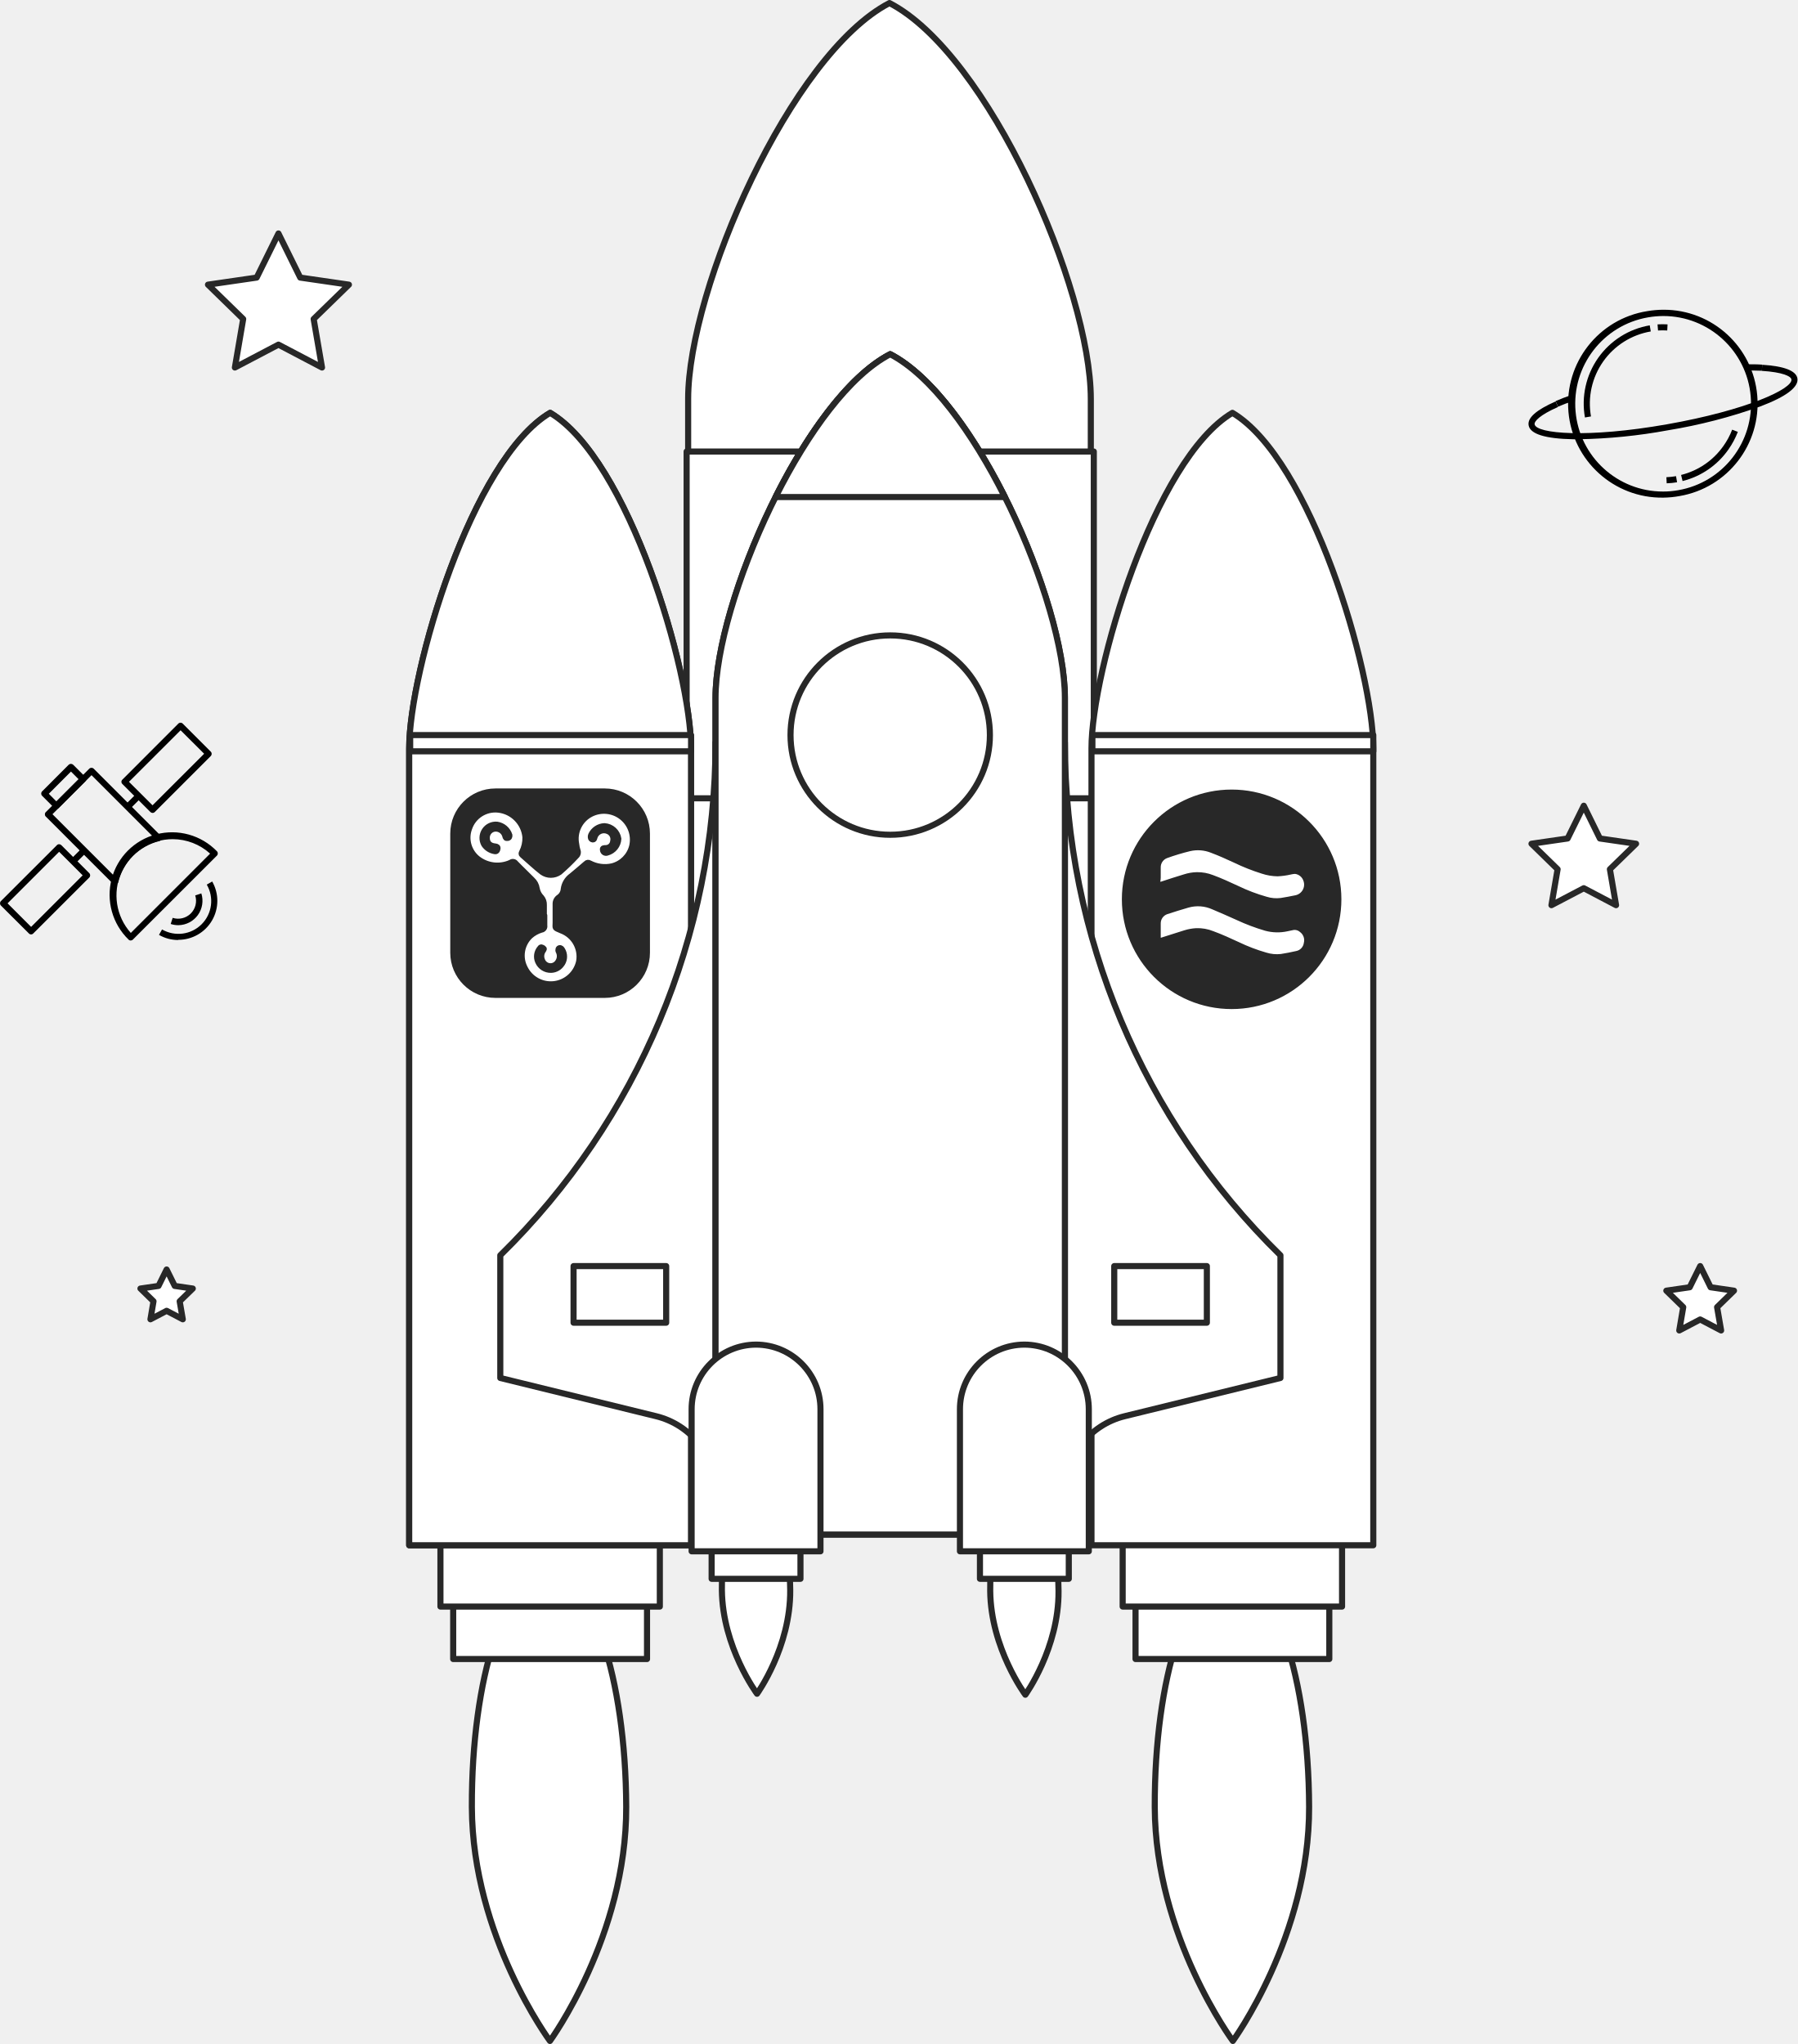
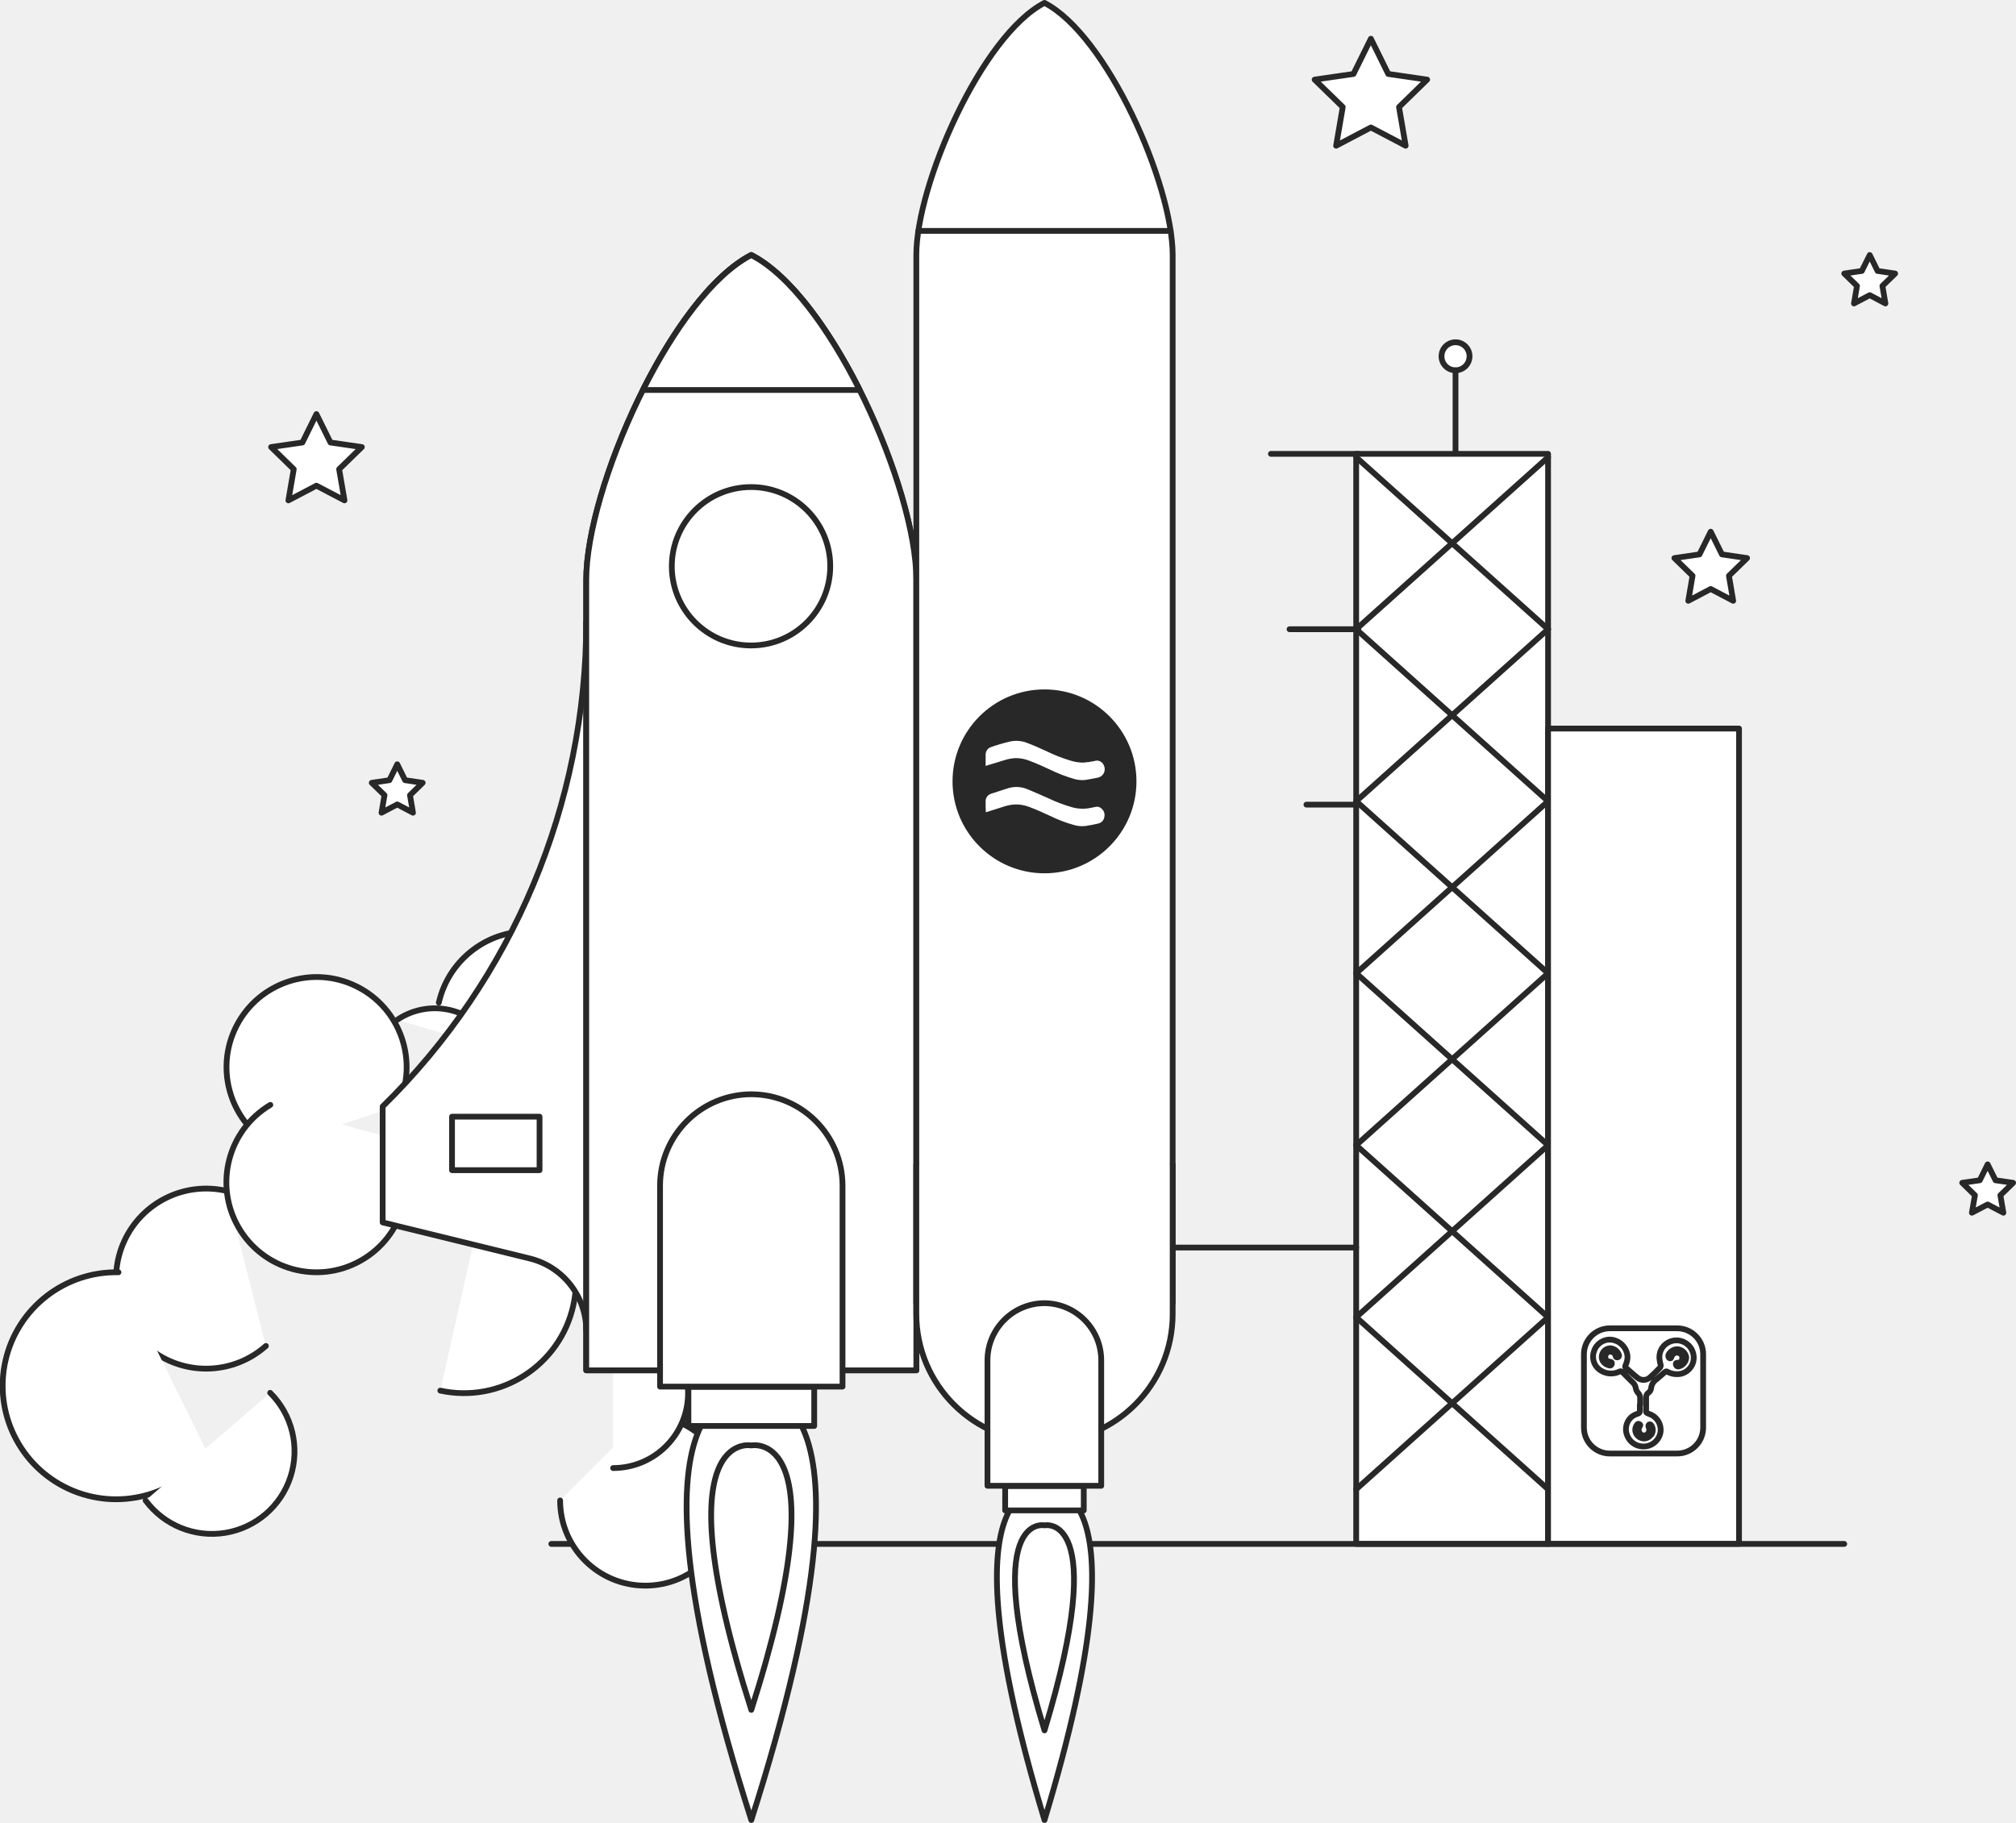
- <svg xmlns="http://www.w3.org/2000/svg" viewBox="0 0 294.62 335.04">
+ <svg xmlns="http://www.w3.org/2000/svg" viewBox="0 0 349.66 316.22">
  <defs>
-     <style>.cls-1,.cls-3,.cls-4{fill:#fff;}.cls-1,.cls-2,.cls-3,.cls-4{stroke:#282828;stroke-linecap:round;stroke-linejoin:round;}.cls-2{fill:#282828;}.cls-3,.cls-4{fill-rule:evenodd;}.cls-4{stroke-width:0.75px;}</style>
+     <style>.cls-1,.cls-2{fill:#fff;}.cls-1,.cls-2,.cls-3{stroke:#282828;stroke-linecap:round;stroke-linejoin:round;}.cls-2{fill-rule:evenodd;}.cls-3{fill:#282828;}</style>
  </defs>
  <g id="Layer_2" data-name="Layer 2">
    <g id="Layer_1-2" data-name="Layer 1">
-       <path class="cls-1" d="M77.34,296.21c-.07-21.19,5.53-38.36,12.51-38.37s12.72,17.16,12.79,38.33-12.5,38.37-12.5,38.37S77.42,317.39,77.34,296.21Z" />
-       <path class="cls-1" d="M189.27,296.21c-.07-21.19,5.53-38.36,12.51-38.37S214.5,275,214.57,296.17s-12.5,38.37-12.5,38.37S189.35,317.39,189.27,296.21Z" />
-       <path class="cls-1" d="M118.32,260.63c-.08-9.38,2.35-17,5.45-17s5.67,7.62,5.75,17-5.44,17-5.44,17S118.41,270,118.32,260.63Z" />
-       <path class="cls-1" d="M162.3,260.79c-.08-9.38,2.35-17,5.45-17s5.67,7.63,5.75,17-5.44,17-5.44,17S162.39,270.17,162.3,260.79Z" />
-       <path class="cls-1" d="M145.79.5h0c-16.16,8.38-33,46.76-33,64.9v158h66V65.4C178.78,47.26,162,8.88,145.79.5Z" />
-       <rect class="cls-1" x="112.54" y="74.01" width="66.74" height="56.84" />
-       <rect class="cls-1" x="74.28" y="258.73" width="31.77" height="13.21" />
-       <rect class="cls-1" x="72.19" y="250.13" width="35.96" height="13.21" />
-       <rect class="cls-1" x="186.12" y="258.73" width="31.76" height="13.21" />
-       <rect class="cls-1" x="184.01" y="250.13" width="35.96" height="13.21" />
-       <path class="cls-1" d="M90.17,67.67c-12.83,7.61-23.1,42.31-23.1,55V253.29h46.19V122.68C113.26,110,103,75.28,90.17,67.67Z" />
-       <path class="cls-1" d="M90.17,67.67c-12.83,7.61-23.1,42.31-23.1,55V253.29h46.19V122.68C113.26,110,103,75.28,90.17,67.67Z" />
-       <path class="cls-1" d="M202,67.67c-12.83,7.61-23.1,42.31-23.1,55V253.29h46.19V122.68C225.09,110,214.82,75.28,202,67.67Z" />
-       <rect class="cls-1" x="67.23" y="120.49" width="46.04" height="2.66" />
-       <rect class="cls-1" x="179.05" y="120.49" width="46.04" height="2.66" />
-       <path class="cls-1" d="M174.54,121.7H117.28A117.7,117.7,0,0,1,82,205.76h0v20.11l25.52,6.26a12.84,12.84,0,0,1,9.79,12.48h57.26a12.84,12.84,0,0,1,9.79-12.48l25.51-6.26V205.76h0A117.73,117.73,0,0,1,174.54,121.7Z" />
-       <path class="cls-1" d="M145.91,58.06h0c-14,7.27-28.63,40.57-28.63,56.32V251.53h57.26V114.38C174.54,98.63,159.93,65.33,145.91,58.06Z" />
-       <path class="cls-1" d="M145.91,58.06h0c-14,7.27-28.63,40.57-28.63,56.32V251.53h57.26V114.38C174.54,98.63,159.93,65.33,145.91,58.06Z" />
-       <path class="cls-1" d="M127.12,81.47H164.7c-5.3-10.57-12.11-19.95-18.79-23.41h0C139.23,61.52,132.42,70.9,127.12,81.47Z" />
-       <rect class="cls-1" x="94.01" y="207.53" width="15.18" height="9.28" />
-       <rect class="cls-1" x="182.63" y="207.53" width="15.18" height="9.28" />
-       <rect class="cls-1" x="116.64" y="254.26" width="14.56" height="4.53" />
-       <path class="cls-1" d="M123.92,220.4A10.59,10.59,0,0,0,113.36,231v23.28h21.12V231A10.59,10.59,0,0,0,123.92,220.4Z" />
-       <rect class="cls-1" x="160.62" y="254.26" width="14.56" height="4.53" />
-       <path class="cls-1" d="M167.9,220.4A10.59,10.59,0,0,0,157.34,231v23.28h21.12V231A10.59,10.59,0,0,0,167.9,220.4Z" />
-       <path class="cls-1" d="M162.25,120.49a16.34,16.34,0,1,1-16.34-16.34A16.34,16.34,0,0,1,162.25,120.49Z" />
-       <path class="cls-2" d="M219.36,147.4a17.49,17.49,0,1,1-17.49-17.48A17.49,17.49,0,0,1,219.36,147.4Z" />
-       <path class="cls-3" d="M189.75,143.28v-1.09a2.1,2.1,0,0,1,1.35-2,36.87,36.87,0,0,1,3.84-1.16,6.23,6.23,0,0,1,3.72.28c1.31.49,2.59,1.07,3.86,1.66a32.79,32.79,0,0,0,4.46,1.76,8,8,0,0,0,2.42.41,11.53,11.53,0,0,0,2-.27,4.47,4.47,0,0,1,.87-.13,2.17,2.17,0,0,1,1.85,1.5,2.28,2.28,0,0,1-1.71,3c-.81.16-1.62.33-2.44.45a6,6,0,0,1-2.53-.23,28.57,28.57,0,0,1-4.64-1.76c-1.37-.63-2.73-1.27-4.15-1.79a6.5,6.5,0,0,0-2.46-.45,6.89,6.89,0,0,0-2,.34c-1.25.38-2.5.78-3.73,1.19a.57.57,0,0,1-.78-.56C189.77,144.05,189.75,143.67,189.75,143.28Z" />
-       <path class="cls-3" d="M189.75,152.46v-1.09a2.09,2.09,0,0,1,1.41-2c1.15-.38,2.32-.74,3.49-1.08a6.2,6.2,0,0,1,4.26.31c1.34.57,2.68,1.15,4,1.75a32.52,32.52,0,0,0,4.59,1.73,7.19,7.19,0,0,0,3.42.08l1-.21a1.78,1.78,0,0,1,1.43.4,2.16,2.16,0,0,1,.85,2.28,2.06,2.06,0,0,1-1.66,1.75c-.84.2-1.69.35-2.54.49a6.36,6.36,0,0,1-2.6-.25,28.93,28.93,0,0,1-4.56-1.74c-1.36-.63-2.73-1.26-4.15-1.78a6.36,6.36,0,0,0-2.62-.46,7.55,7.55,0,0,0-1.78.32c-1.27.39-2.52.8-3.78,1.2a.53.53,0,0,1-.71-.27.46.46,0,0,1-.05-.23Z" />
-       <rect class="cls-2" x="74.3" y="129.74" width="31.73" height="33.33" rx="6.9" />
-       <path class="cls-4" d="M89.26,150.12c0-.59,0-1.19,0-1.79a1.88,1.88,0,0,0-.44-1.29,2.61,2.61,0,0,1-.73-1.4,2.53,2.53,0,0,0-.81-1.52c-.89-.91-1.82-1.77-2.7-2.69a.64.64,0,0,0-.91-.13,5.15,5.15,0,0,1-5.31-.62A4.31,4.31,0,0,1,77,135.83a4.41,4.41,0,0,1,4.67-3A4.89,4.89,0,0,1,86,137.23a5,5,0,0,1-.54,2.41c-.1.2-.16.39.06.57,1.09.93,2.13,1.94,3.27,2.82a2.57,2.57,0,0,0,3,0,34,34,0,0,0,2.73-2.64.92.92,0,0,0,.24-1.05,4.79,4.79,0,0,1-.19-.93,4.45,4.45,0,0,1,2.35-4.9,4.62,4.62,0,0,1,6.58,5.16,4.41,4.41,0,0,1-3.21,3.22,5.29,5.29,0,0,1-3.6-.49.53.53,0,0,0-.7.09c-.77.69-1.59,1.34-2.36,2a3.27,3.27,0,0,0-1.35,2.24,1.69,1.69,0,0,1-.71,1.26,1.38,1.38,0,0,0-.62,1.22c0,1,0,2,0,3s-.23.9,1,1.41a4.46,4.46,0,0,1,2.86,4.93,4.63,4.63,0,0,1-8.7,1.06,4.33,4.33,0,0,1,.85-5.11,4.78,4.78,0,0,1,1.79-1,.67.67,0,0,0,.58-.8c0-.55,0-1.11,0-1.66Zm7.52-13.29a.84.84,0,0,0-.06.44.47.47,0,0,0,.44.45c.28,0,.31-.17.37-.36a1.5,1.5,0,0,1,2.12-1,1.31,1.31,0,0,1,.73,1.54,1.11,1.11,0,0,1-1.09,1c-.29,0-.68,0-.58.44a.62.62,0,0,0,.84.53,2.6,2.6,0,0,0,1.92-2.38,2.57,2.57,0,0,0-2.4-2.19A2.64,2.64,0,0,0,96.78,136.83Zm-17.53,1.63a2.7,2.7,0,0,0,1.81,1.17c.39.09.55-.2.6-.52s-.17-.45-.48-.48c-.84-.08-1.26-.49-1.27-1.25a1.36,1.36,0,0,1,1.21-1.44,1.5,1.5,0,0,1,1.58,1.11c.06.32.18.47.51.42s.43-.29.4-.59a2.65,2.65,0,0,0-2.13-1.82A2.3,2.3,0,0,0,79.25,138.46Zm13,19.49a2.21,2.21,0,0,0,0-2.3c-.12-.21-.29-.4-.55-.35s-.37.37-.25.66a1.6,1.6,0,0,1-.13,1.73,1.33,1.33,0,0,1-1.27.56,1.37,1.37,0,0,1-1.11-.93,1.56,1.56,0,0,1,.18-1.49c.12-.19.22-.33,0-.48s-.49-.3-.68,0a2.17,2.17,0,0,0-.35,2.32,2.37,2.37,0,0,0,2.24,1.42A2.29,2.29,0,0,0,92.21,158Z" />
-       <path d="M255.37,66.66l-.4-.91c.79-.35,1.68-.7,2.65-1l.34.94C257,66,256.14,66.33,255.37,66.66Z" />
-       <path d="M288.78,60.77c-.77,0-1.6-.06-2.51-.06v-1c.91,0,1.78,0,2.57.06Z" />
-       <path d="M272.62,81.57A15.38,15.38,0,0,1,270,51a16,16,0,0,1,2.67-.23,15.38,15.38,0,0,1,2.62,30.54A15.93,15.93,0,0,1,272.62,81.57Zm0-29.77a15.08,15.08,0,0,0-2.5.22,14.38,14.38,0,0,0,2.46,28.55,13.89,13.89,0,0,0,2.49-.22,14.38,14.38,0,0,0-2.45-28.55Z" />
-       <path d="M273.18,79.22l-.05-1a11.92,11.92,0,0,0,1.58-.17l.17,1A12.26,12.26,0,0,1,273.18,79.22Z" />
-       <path d="M275.78,78.85l-.24-1a12,12,0,0,0,6.95-4.77,11.88,11.88,0,0,0,1.42-2.65l.93.36a13.43,13.43,0,0,1-1.53,2.87A13,13,0,0,1,275.78,78.85Z" />
-       <path d="M271.76,54.17l-.08-1a15,15,0,0,1,1.64,0l-.05,1A12.74,12.74,0,0,0,271.76,54.17Z" />
-       <path d="M259.78,68.43a13,13,0,0,1,10.62-15.1l.17,1a12,12,0,0,0-9.8,13.93Z" />
-       <path d="M258.76,72h-.91c-4.6-.09-7.05-.86-7.3-2.28-.22-1.23,1.23-2.51,4.42-3.92l.4.91c-3,1.32-3.92,2.35-3.84,2.84.27,1.54,8.65,2.3,21.69,0s20.67-5.82,20.4-7.37c-.09-.51-1.41-1.17-4.84-1.39l.06-1c3.66.23,5.54,1,5.76,2.22.25,1.42-1.8,3-6.1,4.62a86.09,86.09,0,0,1-15.11,3.9A88.66,88.66,0,0,1,258.76,72Z" />
-       <path d="M29.23,151.65a3.85,3.85,0,0,1-1.25-.2l.32-1A2.94,2.94,0,0,0,32,146.77l1-.33a4,4,0,0,1-3.76,5.21Z" />
-       <path d="M29.21,154.08a6.25,6.25,0,0,1-3.15-.84l.5-.89A5.37,5.37,0,0,0,33.89,145l.89-.51a6.39,6.39,0,0,1-5.57,9.56Z" />
-       <path d="M21.43,154.16h0a.48.48,0,0,1-.36-.15,10.24,10.24,0,1,1,14.48-14.48.51.51,0,0,1,0,.72L21.79,154A.51.51,0,0,1,21.43,154.16Zm6.88-16.61a9.22,9.22,0,0,0-6.87,15.37l13-13A9.17,9.17,0,0,0,28.31,137.55Z" />
-       <path d="M18.86,145a.48.48,0,0,1-.36-.16l-11-11a.51.51,0,0,1,0-.72L14.63,126a.52.52,0,0,1,.73,0l11,11a.51.51,0,0,1,.13.5.49.49,0,0,1-.36.36,9.19,9.19,0,0,0-6.75,6.75.56.56,0,0,1-.36.37ZM8.6,133.46l10,10a10.31,10.31,0,0,1,6.4-6.4l-10-10Z" />
-       <rect x="20.54" y="130.84" width="2.56" height="1.03" transform="translate(-86.44 53.83) rotate(-44.96)" />
-       <rect x="11.61" y="139.77" width="2.56" height="1.02" transform="translate(-95.42 50.2) rotate(-45)" />
-       <path d="M9.25,132.59a.47.47,0,0,1-.35-.15l-2-2a.51.51,0,0,1,0-.72l4.36-4.37a.54.54,0,0,1,.73,0l2,2a.51.51,0,0,1,0,.72l-4.36,4.36A.51.51,0,0,1,9.25,132.59ZM8,130.11l1.24,1.25,3.64-3.64-1.25-1.25Z" />
-       <path d="M25,133.25a.49.49,0,0,1-.35-.15l-4.59-4.59a.5.5,0,0,1-.16-.36.48.48,0,0,1,.16-.36l9.17-9.18a.51.51,0,0,1,.72,0l4.59,4.59a.48.48,0,0,1,.15.36.51.51,0,0,1-.15.37l-9.17,9.17A.51.51,0,0,1,25,133.25Zm-3.86-5.1L25,132l8.46-8.45L29.6,119.7Z" />
-       <path d="M5.1,153.16a.47.47,0,0,1-.36-.15L.15,148.43a.52.52,0,0,1,0-.73l9.18-9.17a.48.48,0,0,1,.36-.15h0a.51.51,0,0,1,.36.15l4.58,4.59a.51.51,0,0,1,0,.72L5.46,153A.47.47,0,0,1,5.1,153.16Zm-3.86-5.09,3.86,3.86,8.45-8.45-3.86-3.86Z" />
-       <polygon class="cls-1" points="259.59 132.07 262.23 137.44 268.16 138.3 263.87 142.48 264.88 148.37 259.59 145.59 254.29 148.37 255.3 142.48 251.02 138.3 256.94 137.44 259.59 132.07" />
-       <polygon class="cls-1" points="27.31 208.09 28.64 210.78 31.6 211.21 29.45 213.3 29.96 216.25 27.31 214.86 24.66 216.25 25.16 213.3 23.02 211.21 25.98 210.78 27.31 208.09" />
-       <polygon class="cls-1" points="45.64 38.27 49.21 45.5 57.19 46.66 51.41 52.29 52.78 60.24 45.64 56.49 38.5 60.24 39.86 52.29 34.09 46.66 42.07 45.5 45.64 38.27" />
-       <polygon class="cls-1" points="278.67 207.53 280.38 211 284.21 211.56 281.44 214.26 282.1 218.08 278.67 216.28 275.24 218.08 275.89 214.26 273.12 211.56 276.95 211 278.67 207.53" />
+       <rect class="cls-1" x="235.22" y="78.73" width="33.28" height="189.09" />
+       <line class="cls-1" x1="235.22" y1="228.5" x2="268.5" y2="198.66" />
+       <line class="cls-1" x1="268.5" y1="228.5" x2="235.22" y2="198.66" />
+       <line class="cls-1" x1="235.22" y1="258.34" x2="268.5" y2="228.5" />
+       <line class="cls-1" x1="268.5" y1="258.34" x2="235.22" y2="228.5" />
+       <line class="cls-1" x1="235.22" y1="198.66" x2="268.5" y2="168.83" />
+       <line class="cls-1" x1="268.5" y1="198.66" x2="235.22" y2="168.83" />
+       <line class="cls-1" x1="235.22" y1="168.83" x2="268.5" y2="138.99" />
+       <line class="cls-1" x1="268.5" y1="168.83" x2="235.22" y2="138.99" />
+       <line class="cls-1" x1="235.22" y1="138.99" x2="268.5" y2="109.15" />
+       <line class="cls-1" x1="268.5" y1="138.99" x2="235.22" y2="109.15" />
+       <line class="cls-1" x1="235.22" y1="109.15" x2="268.5" y2="79.32" />
+       <line class="cls-1" x1="268.5" y1="109.15" x2="235.22" y2="79.32" />
+       <line class="cls-1" x1="220.43" y1="78.73" x2="235.59" y2="78.73" />
+       <line class="cls-1" x1="223.66" y1="109.15" x2="235.59" y2="109.15" />
+       <line class="cls-1" x1="226.59" y1="139.58" x2="235.59" y2="139.58" />
+       <rect class="cls-1" x="268.5" y="126.38" width="33.12" height="141.43" />
+       <line class="cls-1" x1="319.87" y1="267.82" x2="95.62" y2="267.82" />
+       <line class="cls-1" x1="235.22" y1="216.41" x2="200.05" y2="216.41" />
+       <path class="cls-1" d="M254.88,61.81a2.43,2.43,0,1,1-2.43-2.44A2.43,2.43,0,0,1,254.88,61.81Z" />
+       <line class="cls-1" x1="252.45" y1="64.24" x2="252.45" y2="78.35" />
+       <rect class="cls-1" x="274.72" y="230.42" width="20.68" height="21.72" rx="4.5" />
+       <path class="cls-2" d="M284.47,243.71c0-.39,0-.78,0-1.17a1.23,1.23,0,0,0-.29-.84,1.71,1.71,0,0,1-.47-.91,1.63,1.63,0,0,0-.54-1c-.57-.59-1.18-1.15-1.75-1.75a.42.42,0,0,0-.6-.08,3.36,3.36,0,0,1-3.46-.41,2.81,2.81,0,0,1-.89-3.16,2.87,2.87,0,0,1,3-2,3.18,3.18,0,0,1,2.81,2.87,3.32,3.32,0,0,1-.35,1.58c-.06.13-.1.25,0,.37.71.6,1.39,1.26,2.13,1.83a1.68,1.68,0,0,0,2,0,24.09,24.09,0,0,0,1.78-1.72.63.63,0,0,0,.16-.69,2.38,2.38,0,0,1-.13-.6,2.89,2.89,0,0,1,1.53-3.19,3,3,0,0,1,4.29,3.36,2.89,2.89,0,0,1-2.1,2.1,3.47,3.47,0,0,1-2.34-.32.34.34,0,0,0-.45,0c-.51.45-1,.88-1.54,1.33a2.07,2.07,0,0,0-.88,1.46,1.1,1.1,0,0,1-.47.82.91.91,0,0,0-.4.8c0,.65,0,1.3,0,2s-.16.59.61.92a2.9,2.9,0,0,1,1.87,3.21,3,3,0,0,1-3.38,2.37,3,3,0,0,1-2.3-1.68,2.85,2.85,0,0,1,.56-3.33,3.12,3.12,0,0,1,1.17-.64.44.44,0,0,0,.38-.53c0-.35,0-.71,0-1.07Zm4.9-8.66a.66.66,0,0,0,0,.28.34.34,0,0,0,.29.3c.18,0,.2-.12.24-.24a1,1,0,0,1,1.38-.66.86.86,0,0,1,.48,1,.72.72,0,0,1-.71.66c-.19,0-.44,0-.38.29a.41.41,0,0,0,.55.34,1.7,1.7,0,0,0,1.25-1.55,1.67,1.67,0,0,0-1.56-1.43A1.72,1.72,0,0,0,289.37,235.05ZM278,236.11a1.76,1.76,0,0,0,1.18.76c.25.06.36-.13.39-.34s-.11-.29-.31-.31c-.55-.06-.82-.32-.83-.82a.89.89,0,0,1,.79-.94,1,1,0,0,1,1,.73c0,.2.12.3.33.27s.28-.19.26-.38a1.73,1.73,0,0,0-1.39-1.19A1.5,1.5,0,0,0,278,236.11Zm8.45,12.7a1.44,1.44,0,0,0,0-1.5c-.07-.14-.18-.26-.35-.23s-.25.24-.17.43a1.05,1.05,0,0,1-.08,1.13.85.85,0,0,1-.83.36.86.86,0,0,1-.72-.6,1,1,0,0,1,.11-1c.08-.12.15-.21,0-.31s-.31-.19-.44,0a1.44,1.44,0,0,0-.23,1.51,1.57,1.57,0,0,0,1.47.93A1.51,1.51,0,0,0,286.4,248.81Z" />
+       <path class="cls-1" d="M111.93,245.5a14.78,14.78,0,1,1-14.78,14.78" />
+       <path class="cls-1" d="M106.34,228.66a13,13,0,0,1,0,26" />
+       <path class="cls-1" d="M84.86,203.31a19.43,19.43,0,0,1-8.49,37.92" />
+       <path class="cls-1" d="M46.12,233.48a15.62,15.62,0,1,1-6.85-26.9" />
+       <path class="cls-1" d="M36,252.07A19.69,19.69,0,1,1,20.55,220.7" />
+       <path class="cls-1" d="M46.86,241.61a14.32,14.32,0,1,1-21.61,18.67" />
+       <path class="cls-1" d="M47.6,198.91A15.62,15.62,0,1,1,69,191.84" />
+       <path class="cls-1" d="M68.6,197.6a15.62,15.62,0,1,1-21.71-5.94" />
+       <path class="cls-1" d="M76.11,173.93a15.92,15.92,0,1,1,18.74,19.14" />
+       <path class="cls-1" d="M68.9,176.9A11.64,11.64,0,0,1,86.13,182" />
+       <path class="cls-1" d="M81.76,181.5a14.16,14.16,0,0,1,10.39,23.79" />
+       <path class="cls-1" d="M158.93,107.88H101.68a117.72,117.72,0,0,1-35.31,84.06h0v20.11l25.52,6.26a12.86,12.86,0,0,1,9.79,12.48h57.25" />
+       <path class="cls-1" d="M130.3,44.24h0c-14,7.27-28.62,40.58-28.62,56.32V237.71h57.25V100.56C158.93,84.82,144.32,51.51,130.3,44.24Z" />
+       <path class="cls-1" d="M130.3,44.24h0c-14,7.27-28.62,40.58-28.62,56.32V237.71h57.25V100.56C158.93,84.82,144.32,51.51,130.3,44.24Z" />
+       <path class="cls-1" d="M111.51,67.65H149.1c-5.31-10.57-12.12-20-18.8-23.41h0C123.62,47.7,116.82,57.08,111.51,67.65Z" />
+       <rect class="cls-1" x="78.4" y="193.71" width="15.18" height="9.28" />
+       <path class="cls-1" d="M144,98.22a13.74,13.74,0,1,1-13.73-13.73A13.73,13.73,0,0,1,144,98.22Z" />
+       <path class="cls-1" d="M130.31,315.72c-25.26-79.13,0-73.94,0-73.94S155.56,236.59,130.31,315.72Z" />
+       <path class="cls-1" d="M130.31,296.61c-15.67-49.09,0-45.87,0-45.87S146,247.52,130.31,296.61Z" />
+       <rect class="cls-1" x="119.4" y="240.57" width="21.82" height="6.79" />
+       <path class="cls-1" d="M130.31,189.82a15.87,15.87,0,0,0-15.83,15.82v34.89h31.65V205.64A15.87,15.87,0,0,0,130.31,189.82Z" />
+       <polygon class="cls-1" points="296.71 92.23 298.66 96.17 303.02 96.81 299.87 99.88 300.61 104.22 296.71 102.17 292.82 104.22 293.56 99.88 290.41 96.81 294.76 96.17 296.71 92.23" />
+       <polygon class="cls-1" points="344.74 201.98 346.11 204.74 349.16 205.18 346.95 207.34 347.47 210.37 344.74 208.94 342.01 210.37 342.54 207.34 340.33 205.18 343.38 204.74 344.74 201.98" />
+       <polygon class="cls-1" points="324.29 44.24 325.65 47 328.7 47.45 326.49 49.6 327.01 52.64 324.29 51.2 321.56 52.64 322.08 49.6 319.87 47.45 322.92 47 324.29 44.24" />
+       <polygon class="cls-1" points="68.9 132.58 70.26 135.34 73.31 135.79 71.11 137.94 71.63 140.98 68.9 139.54 66.17 140.98 66.69 137.94 64.48 135.79 67.54 135.34 68.9 132.58" />
+       <polygon class="cls-1" points="54.88 71.83 57.32 76.76 62.76 77.55 58.82 81.39 59.75 86.8 54.88 84.25 50.02 86.8 50.95 81.39 47.02 77.55 52.45 76.76 54.88 71.83" />
+       <polygon class="cls-1" points="237.77 6.72 240.78 12.83 247.53 13.81 242.65 18.57 243.8 25.28 237.77 22.11 231.74 25.28 232.89 18.57 228.01 13.81 234.75 12.83 237.77 6.72" />
+       <path class="cls-1" d="M203.39,226.06V44.23C203.39,32,192.05,6.14,181.16.5h0C170.27,6.14,158.93,32,158.93,44.23V226.06" />
+       <path class="cls-3" d="M196.61,135.54a15.45,15.45,0,1,1-15.45-15.45A15.45,15.45,0,0,1,196.61,135.54Z" />
+       <path class="cls-2" d="M170.45,131.9v-1a1.86,1.86,0,0,1,1.19-1.75,33.3,33.3,0,0,1,3.4-1,5.59,5.59,0,0,1,3.28.25c1.16.44,2.29.94,3.41,1.46a27.12,27.12,0,0,0,3.94,1.56,7.07,7.07,0,0,0,2.14.37,11.9,11.9,0,0,0,1.78-.24,3.52,3.52,0,0,1,.77-.12,1.91,1.91,0,0,1,1.63,1.33,2,2,0,0,1-1.5,2.63c-.72.14-1.44.29-2.16.4a5.49,5.49,0,0,1-2.24-.21A25.5,25.5,0,0,1,182,134c-1.21-.56-2.42-1.12-3.67-1.58a5.82,5.82,0,0,0-2.18-.41,6.76,6.76,0,0,0-1.73.31c-1.1.34-2.2.69-3.29,1a.5.5,0,0,1-.69-.49C170.47,132.58,170.45,132.24,170.45,131.9Z" />
+       <path class="cls-2" d="M170.45,140v-1a1.84,1.84,0,0,1,1.24-1.77c1-.34,2.05-.65,3.09-1a5.48,5.48,0,0,1,3.76.27c1.19.51,2.37,1,3.54,1.54a26.85,26.85,0,0,0,4.06,1.53,6.3,6.3,0,0,0,3,.07l.88-.18a1.55,1.55,0,0,1,1.26.35,1.94,1.94,0,0,1,.75,2,1.85,1.85,0,0,1-1.47,1.54c-.74.18-1.49.32-2.24.43a5.45,5.45,0,0,1-2.3-.22,24.11,24.11,0,0,1-4-1.53c-1.21-.56-2.42-1.12-3.67-1.58a5.77,5.77,0,0,0-2.32-.4,6.39,6.39,0,0,0-1.57.28l-3.34,1.06a.47.47,0,0,1-.63-.24.45.45,0,0,1,0-.2Z" />
+       <line class="cls-1" x1="159.28" y1="40.05" x2="203.04" y2="40.05" />
+       <path class="cls-1" d="M203.39,202v25.94a22.22,22.22,0,0,1-22.23,22.22h0a22.22,22.22,0,0,1-22.23-22.22V202" />
+       <path class="cls-1" d="M181.16,315.72c-18.58-61.35,0-57.33,0-57.33S199.73,254.37,181.16,315.72Z" />
+       <rect class="cls-1" x="174.34" y="257.77" width="13.63" height="4.24" />
+       <path class="cls-1" d="M181.16,226.06a9.92,9.92,0,0,0-9.89,9.89v21.79H191V236A9.91,9.91,0,0,0,181.16,226.06Z" />
+       <path class="cls-1" d="M181.16,300.17c-11.53-38.06,0-35.57,0-35.57S192.68,262.11,181.16,300.17Z" />
    </g>
  </g>
</svg>
